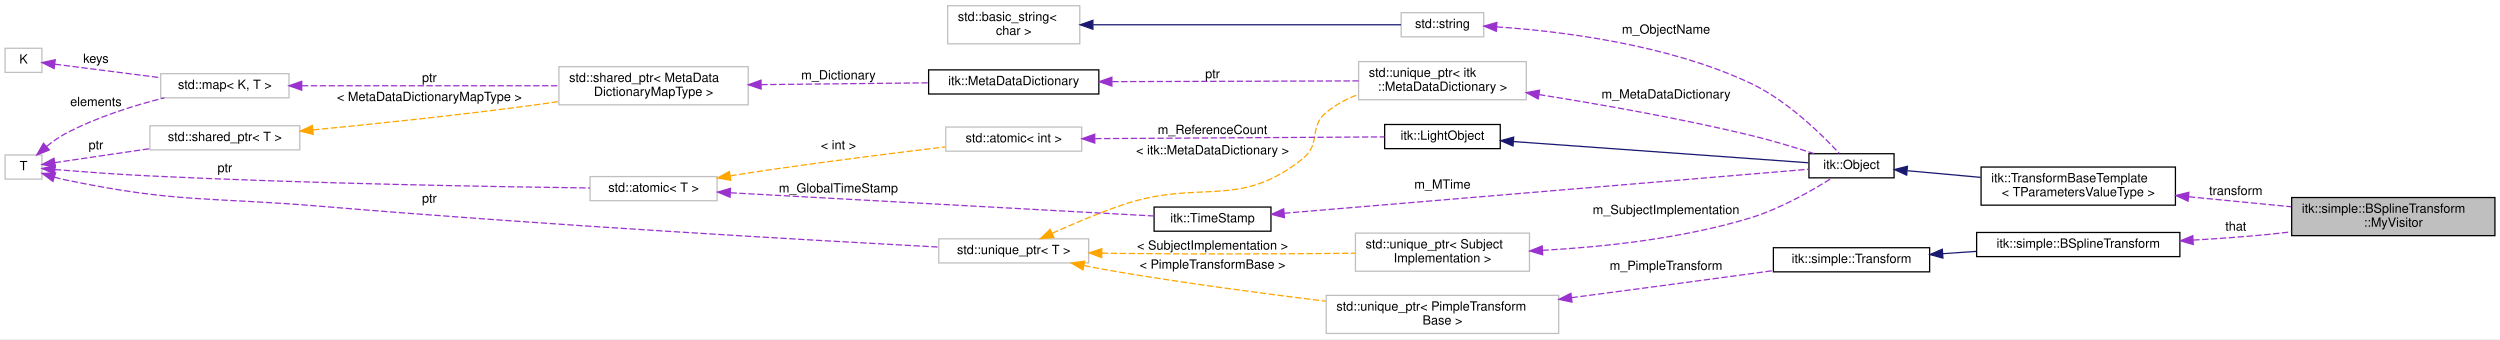
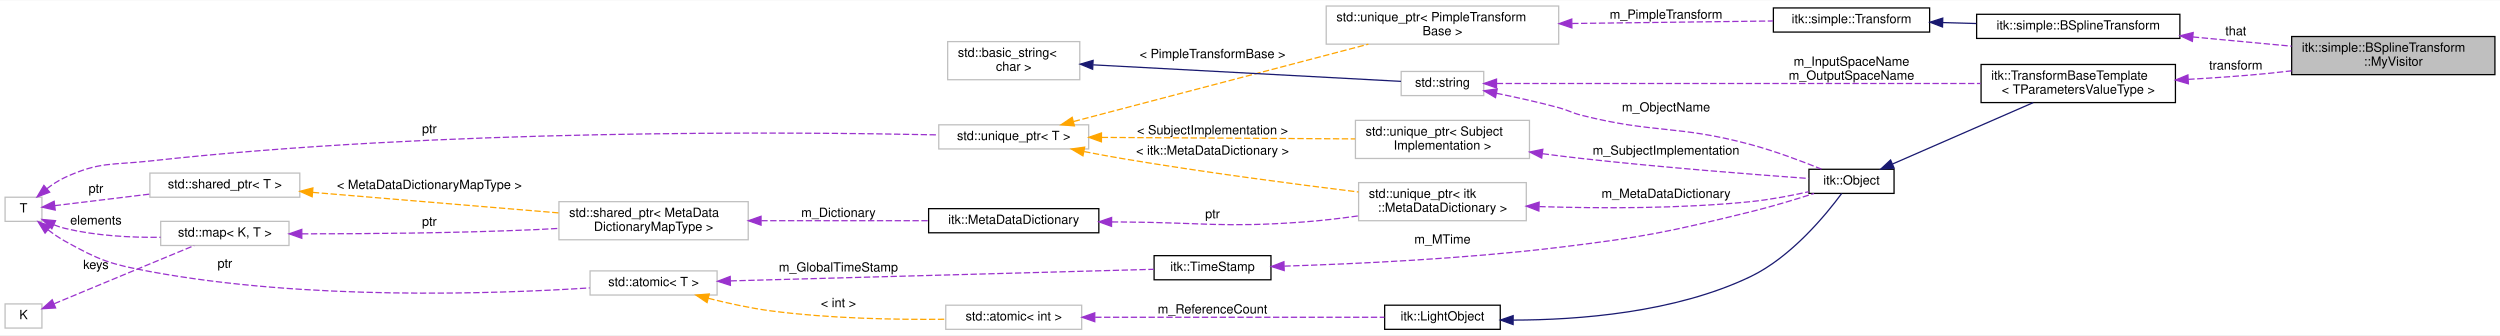
- <svg xmlns="http://www.w3.org/2000/svg" xmlns:xlink="http://www.w3.org/1999/xlink" width="1968pt" height="267pt" viewBox="0.00 0.00 1968.00 267.00">
-   <g id="graph0" class="graph" transform="scale(1 1) rotate(0) translate(4 263)">
-     <polygon fill="white" stroke="transparent" points="-4,4 -4,-263 1964,-263 1964,4 -4,4" />
+ <svg xmlns="http://www.w3.org/2000/svg" xmlns:xlink="http://www.w3.org/1999/xlink" width="1968pt" height="264pt" viewBox="0.00 0.00 1968.00 263.50">
+   <g id="graph0" class="graph" transform="scale(1 1) rotate(0) translate(4 259.5)">
+     <polygon fill="white" stroke="transparent" points="-4,4 -4,-259.5 1964,-259.5 1964,4 -4,4" />
    <g id="node1" class="node">
      <g id="a_node1">
        <a xlink:title=" ">
-           <polygon fill="#bfbfbf" stroke="black" points="1800,-77.5 1800,-107.5 1960,-107.5 1960,-77.5 1800,-77.5" />
-           <text text-anchor="start" x="1808" y="-95.5" font-family="Helvetica,sans-Serif" font-size="10.00">itk::simple::BSplineTransform</text>
-           <text text-anchor="middle" x="1880" y="-84.5" font-family="Helvetica,sans-Serif" font-size="10.00">::MyVisitor</text>
+           <polygon fill="#bfbfbf" stroke="black" points="1800,-201 1800,-231 1960,-231 1960,-201 1800,-201" />
+           <text text-anchor="start" x="1808" y="-219" font-family="Helvetica,sans-Serif" font-size="10.00">itk::simple::BSplineTransform</text>
+           <text text-anchor="middle" x="1880" y="-208" font-family="Helvetica,sans-Serif" font-size="10.00">::MyVisitor</text>
        </a>
      </g>
    </g>
    <g id="node2" class="node">
      <g id="a_node2">
        <a xlink:href="classitk_1_1simple_1_1BSplineTransform.html" target="_top" xlink:title="A deformable transform over a bounded spatial domain using a BSpline representation for a 2D or 3D co...">
-           <polygon fill="white" stroke="black" points="1552,-61 1552,-80 1712,-80 1712,-61 1552,-61" />
-           <text text-anchor="middle" x="1632" y="-68" font-family="Helvetica,sans-Serif" font-size="10.00">itk::simple::BSplineTransform</text>
+           <polygon fill="white" stroke="black" points="1552,-229.5 1552,-248.5 1712,-248.5 1712,-229.5 1552,-229.5" />
+           <text text-anchor="middle" x="1632" y="-236.5" font-family="Helvetica,sans-Serif" font-size="10.00">itk::simple::BSplineTransform</text>
        </a>
      </g>
    </g>
    <g id="edge1" class="edge">
-       <path fill="none" stroke="#9a32cd" stroke-dasharray="5,2" d="M1722.52,-74C1742.14,-75.13 1762.79,-76.6 1782,-78.5 1787.84,-79.08 1793.87,-79.75 1799.93,-80.49" />
-       <polygon fill="#9a32cd" stroke="#9a32cd" points="1722.54,-70.5 1712.36,-73.44 1722.15,-77.48 1722.54,-70.5" />
-       <text text-anchor="middle" x="1756" y="-81.5" font-family="Helvetica,sans-Serif" font-size="10.00"> that</text>
+       <path fill="none" stroke="#9a32cd" stroke-dasharray="5,2" d="M1722.2,-230.66C1747.64,-228.28 1775.17,-225.71 1799.96,-223.39" />
+       <polygon fill="#9a32cd" stroke="#9a32cd" points="1721.82,-227.18 1712.19,-231.6 1722.47,-234.15 1721.82,-227.18" />
+       <text text-anchor="middle" x="1756" y="-232" font-family="Helvetica,sans-Serif" font-size="10.00"> that</text>
    </g>
    <g id="node3" class="node">
      <g id="a_node3">
        <a xlink:href="classitk_1_1simple_1_1Transform.html" target="_top" xlink:title="A simplified wrapper around a variety of ITK transforms.">
-           <polygon fill="white" stroke="black" points="1392,-49 1392,-68 1515,-68 1515,-49 1392,-49" />
-           <text text-anchor="middle" x="1453.5" y="-56" font-family="Helvetica,sans-Serif" font-size="10.00">itk::simple::Transform</text>
+           <polygon fill="white" stroke="black" points="1392,-234.5 1392,-253.5 1515,-253.5 1515,-234.5 1392,-234.5" />
+           <text text-anchor="middle" x="1453.5" y="-241.5" font-family="Helvetica,sans-Serif" font-size="10.00">itk::simple::Transform</text>
        </a>
      </g>
    </g>
    <g id="edge2" class="edge">
-       <path fill="none" stroke="midnightblue" d="M1525.32,-63.31C1534.02,-63.91 1542.95,-64.51 1551.76,-65.11" />
-       <polygon fill="midnightblue" stroke="midnightblue" points="1525.46,-59.82 1515.24,-62.63 1524.98,-66.8 1525.46,-59.82" />
+       <path fill="none" stroke="midnightblue" d="M1525.32,-241.99C1534.02,-241.75 1542.95,-241.49 1551.76,-241.24" />
+       <polygon fill="midnightblue" stroke="midnightblue" points="1525.14,-238.5 1515.24,-242.28 1525.34,-245.49 1525.14,-238.5" />
    </g>
    <g id="node4" class="node">
      <g id="a_node4">
        <a xlink:title=" ">
-           <polygon fill="white" stroke="#bfbfbf" points="1040,-0.5 1040,-30.5 1223,-30.5 1223,-0.5 1040,-0.5" />
-           <text text-anchor="start" x="1048" y="-18.5" font-family="Helvetica,sans-Serif" font-size="10.00">std::unique_ptr&lt; PimpleTransform</text>
-           <text text-anchor="middle" x="1131.5" y="-7.5" font-family="Helvetica,sans-Serif" font-size="10.00">Base &gt;</text>
+           <polygon fill="white" stroke="#bfbfbf" points="1040,-225 1040,-255 1223,-255 1223,-225 1040,-225" />
+           <text text-anchor="start" x="1048" y="-243" font-family="Helvetica,sans-Serif" font-size="10.00">std::unique_ptr&lt; PimpleTransform</text>
+           <text text-anchor="middle" x="1131.5" y="-232" font-family="Helvetica,sans-Serif" font-size="10.00">Base &gt;</text>
        </a>
      </g>
    </g>
    <g id="edge3" class="edge">
-       <path fill="none" stroke="#9a32cd" stroke-dasharray="5,2" d="M1233.1,-28.66C1276.46,-34.38 1327.74,-41.19 1374,-47.5 1379.73,-48.28 1385.69,-49.1 1391.65,-49.93" />
-       <polygon fill="#9a32cd" stroke="#9a32cd" points="1233.49,-25.18 1223.12,-27.34 1232.58,-32.12 1233.49,-25.18" />
-       <text text-anchor="middle" x="1307.5" y="-50.5" font-family="Helvetica,sans-Serif" font-size="10.00"> m_PimpleTransform</text>
+       <path fill="none" stroke="#9a32cd" stroke-dasharray="5,2" d="M1233.6,-241.26C1285.59,-241.91 1347.22,-242.68 1391.82,-243.24" />
+       <polygon fill="#9a32cd" stroke="#9a32cd" points="1233.39,-237.76 1223.34,-241.14 1233.3,-244.76 1233.39,-237.76" />
+       <text text-anchor="middle" x="1307.5" y="-245" font-family="Helvetica,sans-Serif" font-size="10.00"> m_PimpleTransform</text>
    </g>
    <g id="node5" class="node">
      <g id="a_node5">
        <a xlink:title="STL class.">
-           <polygon fill="white" stroke="#bfbfbf" points="735,-56 735,-75 853,-75 853,-56 735,-56" />
-           <text text-anchor="middle" x="794" y="-63" font-family="Helvetica,sans-Serif" font-size="10.00">std::unique_ptr&lt; T &gt;</text>
+           <polygon fill="white" stroke="#bfbfbf" points="735,-142.5 735,-161.5 853,-161.5 853,-142.5 735,-142.5" />
+           <text text-anchor="middle" x="794" y="-149.5" font-family="Helvetica,sans-Serif" font-size="10.00">std::unique_ptr&lt; T &gt;</text>
        </a>
      </g>
    </g>
    <g id="edge4" class="edge">
-       <path fill="none" stroke="orange" stroke-dasharray="5,2" d="M849.43,-53.91C859.25,-51.99 869.41,-50.1 879,-48.5 932.1,-39.65 991.84,-31.73 1039.77,-25.87" />
-       <polygon fill="orange" stroke="orange" points="848.48,-50.53 839.36,-55.93 849.85,-57.4 848.48,-50.53" />
-       <text text-anchor="middle" x="950.5" y="-51.5" font-family="Helvetica,sans-Serif" font-size="10.00"> &lt; PimpleTransformBase &gt;</text>
+       <path fill="none" stroke="orange" stroke-dasharray="5,2" d="M841.25,-164.13C901.74,-180 1007.69,-207.79 1073.2,-224.97" />
+       <polygon fill="orange" stroke="orange" points="841.78,-160.65 831.22,-161.5 840.01,-167.42 841.78,-160.65" />
+       <text text-anchor="middle" x="950.5" y="-214" font-family="Helvetica,sans-Serif" font-size="10.00"> &lt; PimpleTransformBase &gt;</text>
    </g>
    <g id="node12" class="node">
      <g id="a_node12">
        <a xlink:title=" ">
-           <polygon fill="white" stroke="#bfbfbf" points="1065.5,-184.5 1065.5,-214.5 1197.5,-214.5 1197.5,-184.5 1065.5,-184.5" />
-           <text text-anchor="start" x="1073.5" y="-202.5" font-family="Helvetica,sans-Serif" font-size="10.00">std::unique_ptr&lt; itk</text>
-           <text text-anchor="middle" x="1131.5" y="-191.5" font-family="Helvetica,sans-Serif" font-size="10.00">::MetaDataDictionary &gt;</text>
+           <polygon fill="white" stroke="#bfbfbf" points="1065.5,-86 1065.5,-116 1197.5,-116 1197.5,-86 1065.5,-86" />
+           <text text-anchor="start" x="1073.5" y="-104" font-family="Helvetica,sans-Serif" font-size="10.00">std::unique_ptr&lt; itk</text>
+           <text text-anchor="middle" x="1131.5" y="-93" font-family="Helvetica,sans-Serif" font-size="10.00">::MetaDataDictionary &gt;</text>
        </a>
      </g>
    </g>
    <g id="edge20" class="edge">
-       <path fill="none" stroke="orange" stroke-dasharray="5,2" d="M824.35,-79.38C840.29,-86.58 860.47,-95.17 879,-101.5 941.13,-122.71 970.96,-97.21 1022,-138.5 1035.91,-149.75 1026.18,-163.14 1040,-174.5 1047.43,-180.61 1056.24,-185.23 1065.4,-188.73" />
-       <polygon fill="orange" stroke="orange" points="825.58,-76.09 815.03,-75.11 822.66,-82.46 825.58,-76.09" />
-       <text text-anchor="middle" x="950.5" y="-141.5" font-family="Helvetica,sans-Serif" font-size="10.00"> &lt; itk::MetaDataDictionary &gt;</text>
+       <path fill="none" stroke="orange" stroke-dasharray="5,2" d="M849.44,-140.44C859.26,-138.51 869.42,-136.62 879,-135 942.11,-124.36 1014.57,-114.85 1065.45,-108.61" />
+       <polygon fill="orange" stroke="orange" points="848.49,-137.07 839.37,-142.46 849.86,-143.93 848.49,-137.07" />
+       <text text-anchor="middle" x="950.5" y="-138" font-family="Helvetica,sans-Serif" font-size="10.00"> &lt; itk::MetaDataDictionary &gt;</text>
    </g>
    <g id="node20" class="node">
      <g id="a_node20">
        <a xlink:title=" ">
-           <polygon fill="white" stroke="#bfbfbf" points="1063,-49.5 1063,-79.5 1200,-79.5 1200,-49.5 1063,-49.5" />
-           <text text-anchor="start" x="1071" y="-67.5" font-family="Helvetica,sans-Serif" font-size="10.00">std::unique_ptr&lt; Subject</text>
-           <text text-anchor="middle" x="1131.5" y="-56.5" font-family="Helvetica,sans-Serif" font-size="10.00">Implementation &gt;</text>
+           <polygon fill="white" stroke="#bfbfbf" points="1063,-135 1063,-165 1200,-165 1200,-135 1063,-135" />
+           <text text-anchor="start" x="1071" y="-153" font-family="Helvetica,sans-Serif" font-size="10.00">std::unique_ptr&lt; Subject</text>
+           <text text-anchor="middle" x="1131.5" y="-142" font-family="Helvetica,sans-Serif" font-size="10.00">Implementation &gt;</text>
        </a>
      </g>
    </g>
    <g id="edge24" class="edge">
-       <path fill="none" stroke="orange" stroke-dasharray="5,2" d="M863.43,-63.74C868.7,-63.64 873.93,-63.56 879,-63.5 941.33,-62.76 1012.34,-63.15 1062.98,-63.65" />
-       <polygon fill="orange" stroke="orange" points="863.22,-60.24 853.29,-63.93 863.36,-67.24 863.22,-60.24" />
-       <text text-anchor="middle" x="950.5" y="-66.5" font-family="Helvetica,sans-Serif" font-size="10.00"> &lt; SubjectImplementation &gt;</text>
+       <path fill="none" stroke="orange" stroke-dasharray="5,2" d="M863.26,-151.59C921.47,-151.25 1004.7,-150.75 1062.76,-150.4" />
+       <polygon fill="orange" stroke="orange" points="863.04,-148.09 853.06,-151.65 863.08,-155.09 863.04,-148.09" />
+       <text text-anchor="middle" x="950.5" y="-154" font-family="Helvetica,sans-Serif" font-size="10.00"> &lt; SubjectImplementation &gt;</text>
    </g>
    <g id="node6" class="node">
      <g id="a_node6">
        <a xlink:title=" ">
-           <polygon fill="white" stroke="#bfbfbf" points="0,-122 0,-141 29,-141 29,-122 0,-122" />
-           <text text-anchor="middle" x="14.5" y="-129" font-family="Helvetica,sans-Serif" font-size="10.00">T</text>
+           <polygon fill="white" stroke="#bfbfbf" points="0,-85.5 0,-104.5 29,-104.5 29,-85.5 0,-85.5" />
+           <text text-anchor="middle" x="14.5" y="-92.5" font-family="Helvetica,sans-Serif" font-size="10.00">T</text>
        </a>
      </g>
    </g>
    <g id="edge5" class="edge">
-       <path fill="none" stroke="#9a32cd" stroke-dasharray="5,2" d="M38.75,-123.54C41.51,-122.76 44.3,-122.06 47,-121.5 135.8,-103.01 159.61,-108.09 250,-100.5 426.27,-85.71 635.19,-73.83 734.69,-68.52" />
-       <polygon fill="#9a32cd" stroke="#9a32cd" points="37.66,-120.21 29.14,-126.5 39.73,-126.9 37.66,-120.21" />
-       <text text-anchor="middle" x="334" y="-103.5" font-family="Helvetica,sans-Serif" font-size="10.00"> ptr</text>
+       <path fill="none" stroke="#9a32cd" stroke-dasharray="5,2" d="M32.83,-111.15C37.2,-114.51 42.05,-117.72 47,-120 74.56,-132.68 83.85,-129.68 114,-133 342.57,-158.2 616.9,-156.03 734.65,-153.57" />
+       <polygon fill="#9a32cd" stroke="#9a32cd" points="35.07,-108.46 25.16,-104.7 30.56,-113.81 35.07,-108.46" />
+       <text text-anchor="middle" x="334" y="-155" font-family="Helvetica,sans-Serif" font-size="10.00"> ptr</text>
    </g>
    <g id="node11" class="node">
      <g id="a_node11">
        <a xlink:title="STL class.">
-           <polygon fill="white" stroke="#bfbfbf" points="460.5,-105 460.5,-124 560.5,-124 560.5,-105 460.5,-105" />
-           <text text-anchor="middle" x="510.5" y="-112" font-family="Helvetica,sans-Serif" font-size="10.00">std::atomic&lt; T &gt;</text>
+           <polygon fill="white" stroke="#bfbfbf" points="460.5,-27.5 460.5,-46.5 560.5,-46.5 560.5,-27.5 460.5,-27.5" />
+           <text text-anchor="middle" x="510.5" y="-34.5" font-family="Helvetica,sans-Serif" font-size="10.00">std::atomic&lt; T &gt;</text>
        </a>
      </g>
    </g>
    <g id="edge11" class="edge">
-       <path fill="none" stroke="#9a32cd" stroke-dasharray="5,2" d="M39.23,-129.51C59.17,-127.91 88.43,-125.73 114,-124.5 238.69,-118.5 385.68,-115.98 460.46,-115.02" />
-       <polygon fill="#9a32cd" stroke="#9a32cd" points="38.87,-126.03 29.19,-130.33 39.44,-133 38.87,-126.03" />
-       <text text-anchor="middle" x="173" y="-127.5" font-family="Helvetica,sans-Serif" font-size="10.00"> ptr</text>
+       <path fill="none" stroke="#9a32cd" stroke-dasharray="5,2" d="M33.84,-78.82C37.99,-75.63 42.51,-72.5 47,-70 74.65,-54.63 82.9,-51.77 114,-46 236.9,-23.21 384.95,-28.27 460.27,-33.11" />
+       <polygon fill="#9a32cd" stroke="#9a32cd" points="31.48,-76.23 25.95,-85.27 35.91,-81.65 31.48,-76.23" />
+       <text text-anchor="middle" x="173" y="-49" font-family="Helvetica,sans-Serif" font-size="10.00"> ptr</text>
    </g>
    <g id="node15" class="node">
      <g id="a_node15">
        <a xlink:title="STL class.">
-           <polygon fill="white" stroke="#bfbfbf" points="122.5,-186 122.5,-205 223.5,-205 223.5,-186 122.5,-186" />
-           <text text-anchor="middle" x="173" y="-193" font-family="Helvetica,sans-Serif" font-size="10.00">std::map&lt; K, T &gt;</text>
+           <polygon fill="white" stroke="#bfbfbf" points="122.5,-66.5 122.5,-85.5 223.5,-85.5 223.5,-66.5 122.5,-66.5" />
+           <text text-anchor="middle" x="173" y="-73.5" font-family="Helvetica,sans-Serif" font-size="10.00">std::map&lt; K, T &gt;</text>
        </a>
      </g>
    </g>
    <g id="edge17" class="edge">
-       <path fill="none" stroke="#9a32cd" stroke-dasharray="5,2" d="M32.74,-147.77C37.15,-151.34 42.05,-154.84 47,-157.5 71.48,-170.64 101.16,-179.91 125.45,-186" />
-       <polygon fill="#9a32cd" stroke="#9a32cd" points="34.82,-144.95 24.98,-141.03 30.23,-150.23 34.82,-144.95" />
-       <text text-anchor="middle" x="71.5" y="-179.5" font-family="Helvetica,sans-Serif" font-size="10.00"> elements</text>
+       <path fill="none" stroke="#9a32cd" stroke-dasharray="5,2" d="M38.37,-82.79C41.21,-81.67 44.13,-80.7 47,-80 71.37,-74.08 99.19,-72.69 122.4,-72.94" />
+       <polygon fill="#9a32cd" stroke="#9a32cd" points="36.81,-79.66 29.15,-86.99 39.71,-86.03 36.81,-79.66" />
+       <text text-anchor="middle" x="71.5" y="-83" font-family="Helvetica,sans-Serif" font-size="10.00"> elements</text>
    </g>
    <g id="node17" class="node">
      <g id="a_node17">
        <a xlink:title="STL class.">
-           <polygon fill="white" stroke="#bfbfbf" points="114,-145 114,-164 232,-164 232,-145 114,-145" />
-           <text text-anchor="middle" x="173" y="-152" font-family="Helvetica,sans-Serif" font-size="10.00">std::shared_ptr&lt; T &gt;</text>
+           <polygon fill="white" stroke="#bfbfbf" points="114,-104.5 114,-123.5 232,-123.5 232,-104.5 114,-104.5" />
+           <text text-anchor="middle" x="173" y="-111.5" font-family="Helvetica,sans-Serif" font-size="10.00">std::shared_ptr&lt; T &gt;</text>
        </a>
      </g>
    </g>
    <g id="edge19" class="edge">
-       <path fill="none" stroke="#9a32cd" stroke-dasharray="5,2" d="M39.05,-134.96C58.79,-137.86 87.84,-142.13 113.75,-145.94" />
-       <polygon fill="#9a32cd" stroke="#9a32cd" points="39.52,-131.49 29.11,-133.5 38.5,-138.42 39.52,-131.49" />
-       <text text-anchor="middle" x="71.5" y="-145.5" font-family="Helvetica,sans-Serif" font-size="10.00"> ptr</text>
+       <path fill="none" stroke="#9a32cd" stroke-dasharray="5,2" d="M39.05,-97.86C58.79,-100.26 87.84,-103.78 113.75,-106.93" />
+       <polygon fill="#9a32cd" stroke="#9a32cd" points="39.46,-94.38 29.11,-96.65 38.62,-101.33 39.46,-94.38" />
+       <text text-anchor="middle" x="71.5" y="-108" font-family="Helvetica,sans-Serif" font-size="10.00"> ptr</text>
    </g>
    <g id="node7" class="node">
      <g id="a_node7">
        <a xlink:href="https://www.itk.org/Doxygen/html/classitk_1_1TransformBaseTemplate.html" xlink:title=" ">
-           <polygon fill="white" stroke="black" points="1555.5,-101.5 1555.5,-131.5 1708.5,-131.5 1708.5,-101.5 1555.5,-101.5" />
-           <text text-anchor="start" x="1563.5" y="-119.5" font-family="Helvetica,sans-Serif" font-size="10.00">itk::TransformBaseTemplate</text>
-           <text text-anchor="middle" x="1632" y="-108.5" font-family="Helvetica,sans-Serif" font-size="10.00">&lt; TParametersValueType &gt;</text>
+           <polygon fill="white" stroke="black" points="1555.5,-179 1555.5,-209 1708.5,-209 1708.5,-179 1555.5,-179" />
+           <text text-anchor="start" x="1563.5" y="-197" font-family="Helvetica,sans-Serif" font-size="10.00">itk::TransformBaseTemplate</text>
+           <text text-anchor="middle" x="1632" y="-186" font-family="Helvetica,sans-Serif" font-size="10.00">&lt; TParametersValueType &gt;</text>
        </a>
      </g>
    </g>
    <g id="edge6" class="edge">
-       <path fill="none" stroke="#9a32cd" stroke-dasharray="5,2" d="M1719.1,-108.1C1745.27,-105.55 1773.89,-102.75 1799.6,-100.25" />
-       <polygon fill="#9a32cd" stroke="#9a32cd" points="1718.43,-104.65 1708.82,-109.1 1719.11,-111.62 1718.43,-104.65" />
-       <text text-anchor="middle" x="1756" y="-109.5" font-family="Helvetica,sans-Serif" font-size="10.00"> transform</text>
+       <path fill="none" stroke="#9a32cd" stroke-dasharray="5,2" d="M1718.6,-197.28C1739.37,-198.44 1761.51,-199.98 1782,-202 1787.84,-202.58 1793.87,-203.25 1799.93,-203.99" />
+       <polygon fill="#9a32cd" stroke="#9a32cd" points="1718.69,-193.78 1708.52,-196.74 1718.32,-200.77 1718.69,-193.78" />
+       <text text-anchor="middle" x="1756" y="-205" font-family="Helvetica,sans-Serif" font-size="10.00"> transform</text>
    </g>
    <g id="node8" class="node">
      <g id="a_node8">
        <a xlink:href="https://www.itk.org/Doxygen/html/classitk_1_1Object.html" xlink:title=" ">
-           <polygon fill="white" stroke="black" points="1420,-123 1420,-142 1487,-142 1487,-123 1420,-123" />
-           <text text-anchor="middle" x="1453.5" y="-130" font-family="Helvetica,sans-Serif" font-size="10.00">itk::Object</text>
+           <polygon fill="white" stroke="black" points="1420,-107.5 1420,-126.5 1487,-126.5 1487,-107.5 1420,-107.5" />
+           <text text-anchor="middle" x="1453.5" y="-114.5" font-family="Helvetica,sans-Serif" font-size="10.00">itk::Object</text>
        </a>
      </g>
    </g>
    <g id="edge7" class="edge">
-       <path fill="none" stroke="midnightblue" d="M1497.64,-128.59C1514.98,-127.02 1535.51,-125.16 1555.19,-123.37" />
-       <polygon fill="midnightblue" stroke="midnightblue" points="1496.93,-125.14 1487.28,-129.53 1497.56,-132.11 1496.93,-125.14" />
+       <path fill="none" stroke="midnightblue" d="M1485.98,-130.73C1517.07,-144.3 1564.49,-164.99 1596.57,-178.98" />
+       <polygon fill="midnightblue" stroke="midnightblue" points="1487.06,-127.39 1476.5,-126.6 1484.26,-133.8 1487.06,-127.39" />
    </g>
    <g id="node9" class="node">
      <g id="a_node9">
        <a xlink:href="https://www.itk.org/Doxygen/html/classitk_1_1LightObject.html" xlink:title=" ">
-           <polygon fill="white" stroke="black" points="1086,-146 1086,-165 1177,-165 1177,-146 1086,-146" />
-           <text text-anchor="middle" x="1131.5" y="-153" font-family="Helvetica,sans-Serif" font-size="10.00">itk::LightObject</text>
+           <polygon fill="white" stroke="black" points="1086,-0.5 1086,-19.5 1177,-19.5 1177,-0.5 1086,-0.5" />
+           <text text-anchor="middle" x="1131.5" y="-7.5" font-family="Helvetica,sans-Serif" font-size="10.00">itk::LightObject</text>
        </a>
      </g>
    </g>
    <g id="edge8" class="edge">
-       <path fill="none" stroke="midnightblue" d="M1187.67,-151.53C1254.5,-146.73 1364.91,-138.8 1419.64,-134.86" />
-       <polygon fill="midnightblue" stroke="midnightblue" points="1187.05,-148.07 1177.33,-152.28 1187.56,-155.05 1187.05,-148.07" />
+       <path fill="none" stroke="midnightblue" d="M1187.25,-7.77C1238.07,-7.85 1314.6,-13.51 1374,-42 1406.12,-57.4 1433.6,-90.94 1445.78,-107.44" />
+       <polygon fill="midnightblue" stroke="midnightblue" points="1187.11,-4.27 1177.13,-7.83 1187.15,-11.27 1187.11,-4.27" />
    </g>
    <g id="node10" class="node">
      <g id="a_node10">
        <a xlink:title=" ">
-           <polygon fill="white" stroke="#bfbfbf" points="740.5,-144 740.5,-163 847.5,-163 847.5,-144 740.5,-144" />
-           <text text-anchor="middle" x="794" y="-151" font-family="Helvetica,sans-Serif" font-size="10.00">std::atomic&lt; int &gt;</text>
+           <polygon fill="white" stroke="#bfbfbf" points="740.5,-0.5 740.5,-19.5 847.5,-19.5 847.5,-0.5 740.5,-0.5" />
+           <text text-anchor="middle" x="794" y="-7.5" font-family="Helvetica,sans-Serif" font-size="10.00">std::atomic&lt; int &gt;</text>
        </a>
      </g>
    </g>
    <g id="edge9" class="edge">
-       <path fill="none" stroke="#9a32cd" stroke-dasharray="5,2" d="M858.12,-153.88C924.52,-154.27 1027.32,-154.88 1085.79,-155.23" />
-       <polygon fill="#9a32cd" stroke="#9a32cd" points="857.81,-150.37 847.79,-153.81 857.77,-157.37 857.81,-150.37" />
-       <text text-anchor="middle" x="950.5" y="-157.5" font-family="Helvetica,sans-Serif" font-size="10.00"> m_ReferenceCount</text>
+       <path fill="none" stroke="#9a32cd" stroke-dasharray="5,2" d="M858.12,-10C924.52,-10 1027.32,-10 1085.79,-10" />
+       <polygon fill="#9a32cd" stroke="#9a32cd" points="857.79,-6.5 847.79,-10 857.79,-13.5 857.79,-6.5" />
+       <text text-anchor="middle" x="950.5" y="-13" font-family="Helvetica,sans-Serif" font-size="10.00"> m_ReferenceCount</text>
    </g>
    <g id="edge10" class="edge">
-       <path fill="none" stroke="orange" stroke-dasharray="5,2" d="M570.92,-124.57C581.59,-126.28 592.62,-127.99 603,-129.5 649.23,-136.21 701.95,-142.78 740.1,-147.35" />
-       <polygon fill="orange" stroke="orange" points="571.27,-121.08 560.83,-122.93 570.14,-127.99 571.27,-121.08" />
-       <text text-anchor="middle" x="656" y="-145.5" font-family="Helvetica,sans-Serif" font-size="10.00"> &lt; int &gt;</text>
+       <path fill="none" stroke="orange" stroke-dasharray="5,2" d="M553.57,-24.93C568.98,-21.03 586.66,-17.16 603,-15 649.13,-8.92 702.08,-8.02 740.35,-8.44" />
+       <polygon fill="orange" stroke="orange" points="552.59,-21.57 543.8,-27.48 554.36,-28.34 552.59,-21.57" />
+       <text text-anchor="middle" x="656" y="-18" font-family="Helvetica,sans-Serif" font-size="10.00"> &lt; int &gt;</text>
    </g>
    <g id="node21" class="node">
      <g id="a_node21">
        <a xlink:href="https://www.itk.org/Doxygen/html/classitk_1_1TimeStamp.html" xlink:title=" ">
-           <polygon fill="white" stroke="black" points="904.5,-81 904.5,-100 996.5,-100 996.5,-81 904.5,-81" />
-           <text text-anchor="middle" x="950.5" y="-88" font-family="Helvetica,sans-Serif" font-size="10.00">itk::TimeStamp</text>
+           <polygon fill="white" stroke="black" points="904.5,-39.5 904.5,-58.5 996.5,-58.5 996.5,-39.5 904.5,-39.5" />
+           <text text-anchor="middle" x="950.5" y="-46.5" font-family="Helvetica,sans-Serif" font-size="10.00">itk::TimeStamp</text>
        </a>
      </g>
    </g>
    <g id="edge26" class="edge">
-       <path fill="none" stroke="#9a32cd" stroke-dasharray="5,2" d="M571.06,-111.24C659.77,-106.38 824.68,-97.34 904.24,-92.98" />
-       <polygon fill="#9a32cd" stroke="#9a32cd" points="570.69,-107.75 560.89,-111.79 571.07,-114.74 570.69,-107.75" />
-       <text text-anchor="middle" x="656" y="-111.5" font-family="Helvetica,sans-Serif" font-size="10.00"> m_GlobalTimeStamp</text>
+       <path fill="none" stroke="#9a32cd" stroke-dasharray="5,2" d="M571.06,-38.63C659.77,-41.06 824.68,-45.58 904.24,-47.76" />
+       <polygon fill="#9a32cd" stroke="#9a32cd" points="570.98,-35.13 560.89,-38.35 570.79,-42.13 570.98,-35.13" />
+       <text text-anchor="middle" x="656" y="-46" font-family="Helvetica,sans-Serif" font-size="10.00"> m_GlobalTimeStamp</text>
    </g>
    <g id="edge12" class="edge">
-       <path fill="none" stroke="#9a32cd" stroke-dasharray="5,2" d="M1207.5,-188.53C1255.43,-180.94 1318.73,-169.82 1374,-156.5 1390.76,-152.46 1409.22,-146.88 1424.02,-142.11" />
-       <polygon fill="#9a32cd" stroke="#9a32cd" points="1206.85,-185.09 1197.52,-190.1 1207.94,-192.01 1206.85,-185.09" />
-       <text text-anchor="middle" x="1307.5" y="-185.5" font-family="Helvetica,sans-Serif" font-size="10.00"> m_MetaDataDictionary</text>
+       <path fill="none" stroke="#9a32cd" stroke-dasharray="5,2" d="M1207.76,-97.12C1255.51,-95.62 1318.52,-95.4 1374,-101 1389.22,-102.54 1405.86,-105.71 1419.88,-108.82" />
+       <polygon fill="#9a32cd" stroke="#9a32cd" points="1207.38,-93.63 1197.51,-97.47 1207.62,-100.63 1207.38,-93.63" />
+       <text text-anchor="middle" x="1307.5" y="-104" font-family="Helvetica,sans-Serif" font-size="10.00"> m_MetaDataDictionary</text>
    </g>
    <g id="node13" class="node">
      <g id="a_node13">
        <a xlink:href="https://www.itk.org/Doxygen/html/classitk_1_1MetaDataDictionary.html" xlink:title=" ">
-           <polygon fill="white" stroke="black" points="727,-189 727,-208 861,-208 861,-189 727,-189" />
-           <text text-anchor="middle" x="794" y="-196" font-family="Helvetica,sans-Serif" font-size="10.00">itk::MetaDataDictionary</text>
+           <polygon fill="white" stroke="black" points="727,-76.5 727,-95.5 861,-95.5 861,-76.5 727,-76.5" />
+           <text text-anchor="middle" x="794" y="-83.5" font-family="Helvetica,sans-Serif" font-size="10.00">itk::MetaDataDictionary</text>
        </a>
      </g>
    </g>
    <g id="edge13" class="edge">
-       <path fill="none" stroke="#9a32cd" stroke-dasharray="5,2" d="M871.59,-198.73C930.16,-198.9 1010.02,-199.14 1065.5,-199.31" />
-       <polygon fill="#9a32cd" stroke="#9a32cd" points="871.29,-195.23 861.28,-198.7 871.27,-202.23 871.29,-195.23" />
-       <text text-anchor="middle" x="950.5" y="-201.5" font-family="Helvetica,sans-Serif" font-size="10.00"> ptr</text>
+       <path fill="none" stroke="#9a32cd" stroke-dasharray="5,2" d="M871.23,-85.05C873.85,-85.03 876.45,-85.02 879,-85 942.55,-84.62 958.61,-80.35 1022,-85 1036.05,-86.03 1051.05,-87.8 1065.26,-89.8" />
+       <polygon fill="#9a32cd" stroke="#9a32cd" points="871,-81.55 861.03,-85.14 871.06,-88.55 871,-81.55" />
+       <text text-anchor="middle" x="950.5" y="-88" font-family="Helvetica,sans-Serif" font-size="10.00"> ptr</text>
    </g>
    <g id="node14" class="node">
      <g id="a_node14">
        <a xlink:title=" ">
-           <polygon fill="white" stroke="#bfbfbf" points="436,-180.5 436,-210.5 585,-210.5 585,-180.5 436,-180.5" />
-           <text text-anchor="start" x="444" y="-198.5" font-family="Helvetica,sans-Serif" font-size="10.00">std::shared_ptr&lt; MetaData</text>
-           <text text-anchor="middle" x="510.5" y="-187.5" font-family="Helvetica,sans-Serif" font-size="10.00">DictionaryMapType &gt;</text>
+           <polygon fill="white" stroke="#bfbfbf" points="436,-71 436,-101 585,-101 585,-71 436,-71" />
+           <text text-anchor="start" x="444" y="-89" font-family="Helvetica,sans-Serif" font-size="10.00">std::shared_ptr&lt; MetaData</text>
+           <text text-anchor="middle" x="510.5" y="-78" font-family="Helvetica,sans-Serif" font-size="10.00">DictionaryMapType &gt;</text>
        </a>
      </g>
    </g>
    <g id="edge14" class="edge">
-       <path fill="none" stroke="#9a32cd" stroke-dasharray="5,2" d="M595.29,-196.39C637.24,-196.84 687.31,-197.37 726.57,-197.79" />
-       <polygon fill="#9a32cd" stroke="#9a32cd" points="595.13,-192.89 585.09,-196.28 595.06,-199.89 595.13,-192.89" />
-       <text text-anchor="middle" x="656" y="-200.5" font-family="Helvetica,sans-Serif" font-size="10.00"> m_Dictionary</text>
+       <path fill="none" stroke="#9a32cd" stroke-dasharray="5,2" d="M595.29,-86C637.24,-86 687.31,-86 726.57,-86" />
+       <polygon fill="#9a32cd" stroke="#9a32cd" points="595.09,-82.5 585.09,-86 595.09,-89.5 595.09,-82.5" />
+       <text text-anchor="middle" x="656" y="-89" font-family="Helvetica,sans-Serif" font-size="10.00"> m_Dictionary</text>
    </g>
    <g id="edge15" class="edge">
-       <path fill="none" stroke="#9a32cd" stroke-dasharray="5,2" d="M233.71,-195.5C290.23,-195.5 375.21,-195.5 435.9,-195.5" />
-       <polygon fill="#9a32cd" stroke="#9a32cd" points="233.5,-192 223.5,-195.5 233.5,-199 233.5,-192" />
-       <text text-anchor="middle" x="334" y="-198.5" font-family="Helvetica,sans-Serif" font-size="10.00"> ptr</text>
+       <path fill="none" stroke="#9a32cd" stroke-dasharray="5,2" d="M233.75,-75.67C283.17,-75.65 355.18,-76.21 418,-79 423.73,-79.25 429.66,-79.58 435.61,-79.94" />
+       <polygon fill="#9a32cd" stroke="#9a32cd" points="233.56,-72.17 223.56,-75.68 233.57,-79.17 233.56,-72.17" />
+       <text text-anchor="middle" x="334" y="-82" font-family="Helvetica,sans-Serif" font-size="10.00"> ptr</text>
    </g>
    <g id="node16" class="node">
      <g id="a_node16">
        <a xlink:title=" ">
-           <polygon fill="white" stroke="#bfbfbf" points="0,-206 0,-225 29,-225 29,-206 0,-206" />
-           <text text-anchor="middle" x="14.5" y="-213" font-family="Helvetica,sans-Serif" font-size="10.00">K</text>
+           <polygon fill="white" stroke="#bfbfbf" points="0,-1.5 0,-20.5 29,-20.5 29,-1.5 0,-1.5" />
+           <text text-anchor="middle" x="14.5" y="-8.5" font-family="Helvetica,sans-Serif" font-size="10.00">K</text>
        </a>
      </g>
    </g>
    <g id="edge16" class="edge">
-       <path fill="none" stroke="#9a32cd" stroke-dasharray="5,2" d="M39.19,-212.47C61.16,-209.67 94.54,-205.4 122.35,-201.85" />
-       <polygon fill="#9a32cd" stroke="#9a32cd" points="38.59,-209.02 29.11,-213.76 39.48,-215.96 38.59,-209.02" />
-       <text text-anchor="middle" x="71.5" y="-213.5" font-family="Helvetica,sans-Serif" font-size="10.00"> keys</text>
+       <path fill="none" stroke="#9a32cd" stroke-dasharray="5,2" d="M38.69,-20.67C58.65,-28.99 88.21,-41.3 114,-52 125.47,-56.76 138.23,-62.04 148.85,-66.43" />
+       <polygon fill="#9a32cd" stroke="#9a32cd" points="39.78,-17.33 29.2,-16.71 37.08,-23.79 39.78,-17.33" />
+       <text text-anchor="middle" x="71.5" y="-48" font-family="Helvetica,sans-Serif" font-size="10.00"> keys</text>
    </g>
    <g id="edge18" class="edge">
-       <path fill="none" stroke="orange" stroke-dasharray="5,2" d="M242.45,-160.75C291.43,-165.48 358.88,-172.51 418,-180.5 423.74,-181.28 429.68,-182.13 435.64,-183.03" />
-       <polygon fill="orange" stroke="orange" points="242.57,-157.25 232.29,-159.78 241.91,-164.22 242.57,-157.25" />
-       <text text-anchor="middle" x="334" y="-183.5" font-family="Helvetica,sans-Serif" font-size="10.00"> &lt; MetaDataDictionaryMapType &gt;</text>
+       <path fill="none" stroke="orange" stroke-dasharray="5,2" d="M242.27,-108.3C298.5,-103.61 378.06,-96.97 435.74,-92.16" />
+       <polygon fill="orange" stroke="orange" points="241.73,-104.84 232.06,-109.15 242.31,-111.81 241.73,-104.84" />
+       <text text-anchor="middle" x="334" y="-111" font-family="Helvetica,sans-Serif" font-size="10.00"> &lt; MetaDataDictionaryMapType &gt;</text>
    </g>
    <g id="node18" class="node">
      <g id="a_node18">
        <a xlink:title="STL class.">
-           <polygon fill="white" stroke="#bfbfbf" points="1099,-234 1099,-253 1164,-253 1164,-234 1099,-234" />
-           <text text-anchor="middle" x="1131.5" y="-241" font-family="Helvetica,sans-Serif" font-size="10.00">std::string</text>
-         </a>
-       </g>
+           <polygon fill="white" stroke="#bfbfbf" points="1099,-184.5 1099,-203.5 1164,-203.5 1164,-184.5 1099,-184.5" />
+           <text text-anchor="middle" x="1131.5" y="-191.5" font-family="Helvetica,sans-Serif" font-size="10.00">std::string</text>
+         </a>
+       </g>
+     </g>
+     <g id="edge27" class="edge">
+       <path fill="none" stroke="#9a32cd" stroke-dasharray="5,2" d="M1174.23,-194C1258.19,-194 1448.55,-194 1555.12,-194" />
+       <polygon fill="#9a32cd" stroke="#9a32cd" points="1174.06,-190.5 1164.06,-194 1174.06,-197.5 1174.06,-190.5" />
+       <text text-anchor="middle" x="1453.5" y="-208" font-family="Helvetica,sans-Serif" font-size="10.00"> m_InputSpaceName</text>
+       <text text-anchor="middle" x="1453.5" y="-197" font-family="Helvetica,sans-Serif" font-size="10.00">m_OutputSpaceName</text>
    </g>
    <g id="edge21" class="edge">
-       <path fill="none" stroke="#9a32cd" stroke-dasharray="5,2" d="M1174.21,-241.84C1223.95,-238.48 1308.56,-228.3 1374,-197.5 1403.14,-183.79 1430.52,-156.72 1443.92,-142.22" />
-       <polygon fill="#9a32cd" stroke="#9a32cd" points="1173.91,-238.35 1164.15,-242.46 1174.34,-245.34 1173.91,-238.35" />
-       <text text-anchor="middle" x="1307.5" y="-236.5" font-family="Helvetica,sans-Serif" font-size="10.00"> m_ObjectName</text>
+       <path fill="none" stroke="#9a32cd" stroke-dasharray="5,2" d="M1173.94,-186.34C1189.43,-183.2 1207.11,-179.3 1223,-175 1231.14,-172.8 1232.82,-171.06 1241,-169 1299.18,-154.36 1316.07,-161.57 1374,-146 1393.22,-140.83 1414.35,-132.89 1429.84,-126.62" />
+       <polygon fill="#9a32cd" stroke="#9a32cd" points="1173.25,-182.91 1164.12,-188.29 1174.61,-189.77 1173.25,-182.91" />
+       <text text-anchor="middle" x="1307.5" y="-172" font-family="Helvetica,sans-Serif" font-size="10.00"> m_ObjectName</text>
    </g>
    <g id="node19" class="node">
      <g id="a_node19">
        <a xlink:title="STL class.">
-           <polygon fill="white" stroke="#bfbfbf" points="742,-228.5 742,-258.5 846,-258.5 846,-228.5 742,-228.5" />
-           <text text-anchor="start" x="750" y="-246.5" font-family="Helvetica,sans-Serif" font-size="10.00">std::basic_string&lt;</text>
-           <text text-anchor="middle" x="794" y="-235.5" font-family="Helvetica,sans-Serif" font-size="10.00"> char &gt;</text>
+           <polygon fill="white" stroke="#bfbfbf" points="742,-197 742,-227 846,-227 846,-197 742,-197" />
+           <text text-anchor="start" x="750" y="-215" font-family="Helvetica,sans-Serif" font-size="10.00">std::basic_string&lt;</text>
+           <text text-anchor="middle" x="794" y="-204" font-family="Helvetica,sans-Serif" font-size="10.00"> char &gt;</text>
        </a>
      </g>
    </g>
    <g id="edge22" class="edge">
-       <path fill="none" stroke="midnightblue" d="M856.55,-243.5C928.12,-243.5 1043.49,-243.5 1098.86,-243.5" />
-       <polygon fill="midnightblue" stroke="midnightblue" points="856.32,-240 846.32,-243.5 856.32,-247 856.32,-240" />
+       <path fill="none" stroke="midnightblue" d="M856.55,-208.7C928.12,-204.86 1043.49,-198.67 1098.86,-195.7" />
+       <polygon fill="midnightblue" stroke="midnightblue" points="856.12,-205.22 846.32,-209.25 856.49,-212.21 856.12,-205.22" />
    </g>
    <g id="edge23" class="edge">
-       <path fill="none" stroke="#9a32cd" stroke-dasharray="5,2" d="M1210.25,-65.93C1258.32,-68.58 1320.79,-75.25 1374,-91.5 1397.82,-98.77 1422.93,-113.26 1438.16,-122.92" />
-       <polygon fill="#9a32cd" stroke="#9a32cd" points="1210.38,-62.43 1200.21,-65.42 1210.02,-69.42 1210.38,-62.43" />
-       <text text-anchor="middle" x="1307.5" y="-94.5" font-family="Helvetica,sans-Serif" font-size="10.00"> m_SubjectImplementation</text>
+       <path fill="none" stroke="#9a32cd" stroke-dasharray="5,2" d="M1210.37,-138.73C1220.66,-137.39 1231.08,-136.11 1241,-135 1304.18,-127.95 1378.24,-122.23 1419.84,-119.25" />
+       <polygon fill="#9a32cd" stroke="#9a32cd" points="1209.6,-135.3 1200.15,-140.09 1210.52,-142.24 1209.6,-135.3" />
+       <text text-anchor="middle" x="1307.5" y="-138" font-family="Helvetica,sans-Serif" font-size="10.00"> m_SubjectImplementation</text>
    </g>
    <g id="edge25" class="edge">
-       <path fill="none" stroke="#9a32cd" stroke-dasharray="5,2" d="M1006.9,-95.14C1111.64,-103.93 1335.74,-122.71 1419.77,-129.76" />
-       <polygon fill="#9a32cd" stroke="#9a32cd" points="1007.1,-91.65 996.84,-94.3 1006.52,-98.62 1007.1,-91.65" />
-       <text text-anchor="middle" x="1131.5" y="-114.5" font-family="Helvetica,sans-Serif" font-size="10.00"> m_MTime</text>
+       <path fill="none" stroke="#9a32cd" stroke-dasharray="5,2" d="M1007.04,-50.25C1062.04,-51.97 1148.58,-55.94 1223,-65 1290.76,-73.25 1307.7,-76.77 1374,-93 1390.75,-97.1 1409.2,-102.69 1424.01,-107.44" />
+       <polygon fill="#9a32cd" stroke="#9a32cd" points="1006.91,-46.75 996.81,-49.95 1006.7,-53.74 1006.91,-46.75" />
+       <text text-anchor="middle" x="1131.5" y="-68" font-family="Helvetica,sans-Serif" font-size="10.00"> m_MTime</text>
    </g>
  </g>
</svg>
